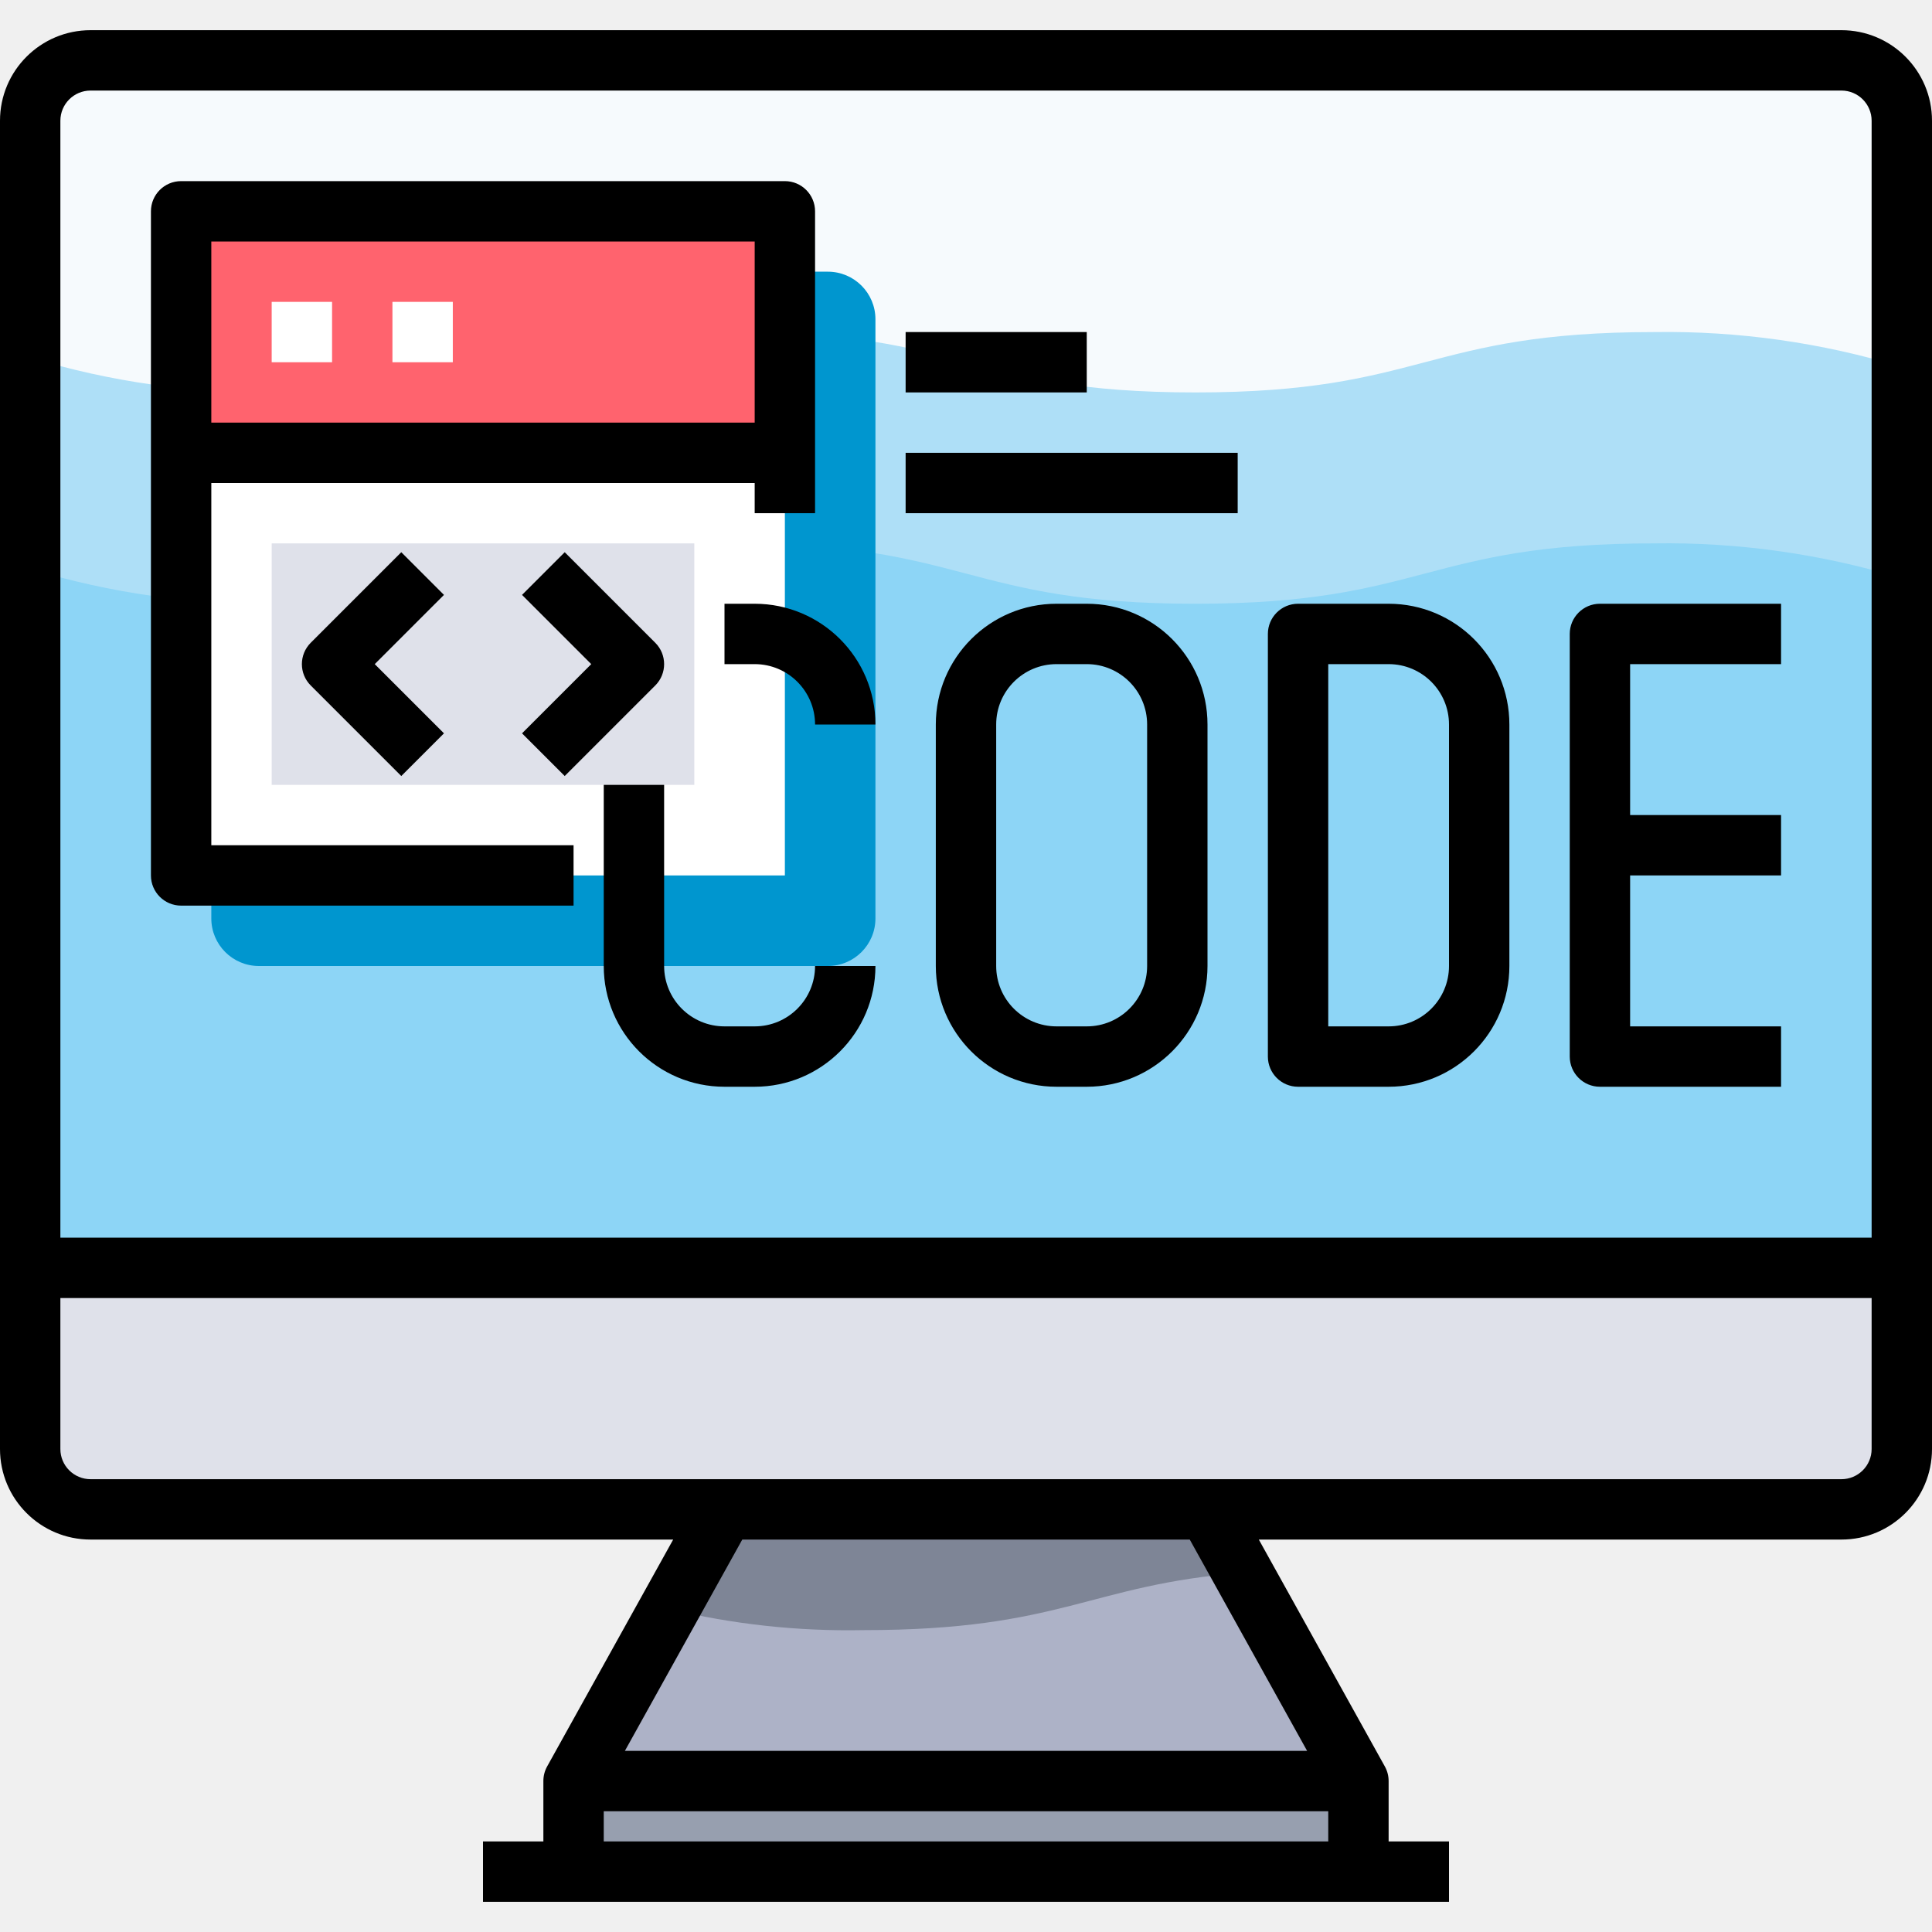
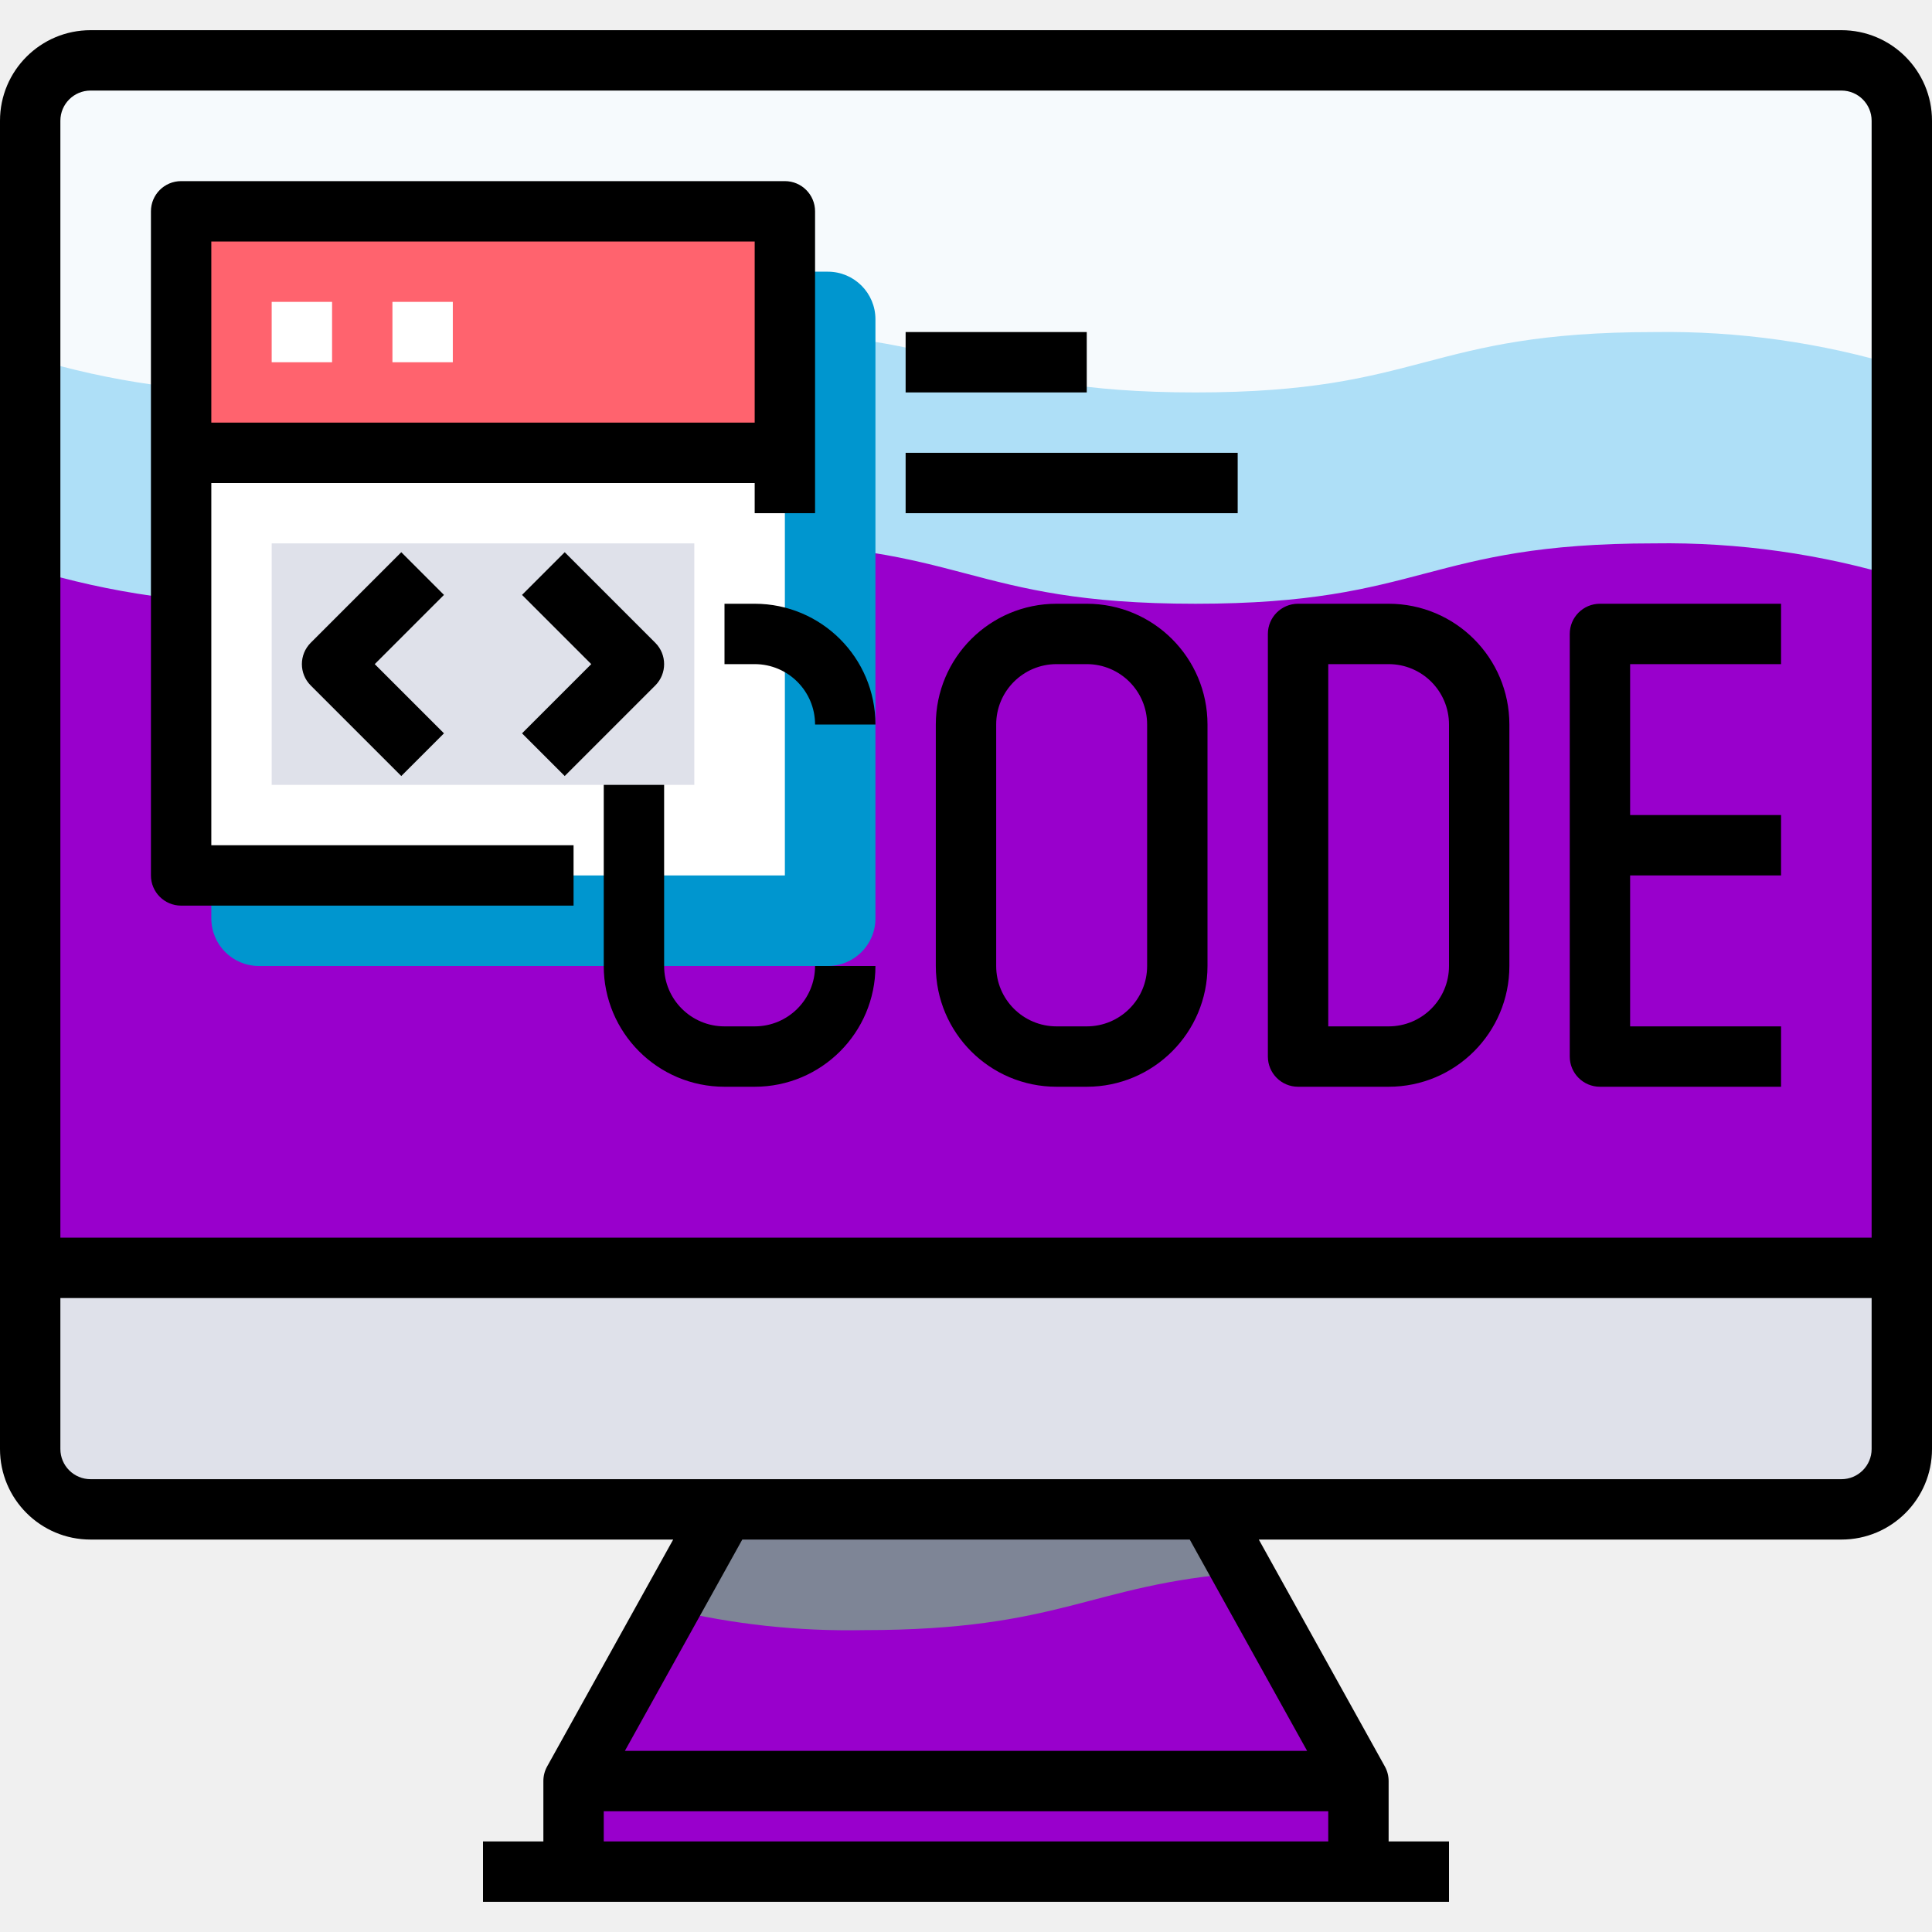
<svg xmlns="http://www.w3.org/2000/svg" viewBox="0 0 64 64">
  <defs>
    <style>.cls-4{fill:#dfe1ea}.cls-9{fill:#fff}</style>
  </defs>
  <g id="_84-Development" data-name="84-Development">
-     <path style="fill:#979faf" d="M19 59h26v3H19z" />
-     <path style="fill:#adb2c7" d="m40 50 5 9H19l5-9h16z" />
-     <path d="M63 4v38H1V4a2.006 2.006 0 0 1 2-2h58a2.006 2.006 0 0 1 2 2z" style="fill:#8dd5f6" />
+     <path style="fill:#9900cc" d="M19 59h26v3H19z" />
+     <path style="fill:#9900cc" d="m40 50 5 9H19l5-9h16z" />
+     <path d="M63 4v38H1V4a2.006 2.006 0 0 1 2-2h58a2.006 2.006 0 0 1 2 2z" style="fill:#9900cc" />
    <path class="cls-4" d="M63 42v6a2.006 2.006 0 0 1-2 2H3a2.006 2.006 0 0 1-2-2v-6z" />
    <path d="M61 2H3a2.006 2.006 0 0 0-2 2v14.844A26.743 26.743 0 0 0 9.2 20c7.6 0 7.6-2 15.2-2s7.6 2 15.2 2 7.6-2 15.2-2a26.787 26.787 0 0 1 8.2 1.157V4a2.006 2.006 0 0 0-2-2z" style="fill:#aedff7" />
    <path d="M61 2H3a2.006 2.006 0 0 0-2 2v7.844A26.743 26.743 0 0 0 9.2 13c7.6 0 7.6-2 15.2-2s7.6 2 15.2 2 7.6-2 15.2-2a26.787 26.787 0 0 1 8.2 1.157V4a2.006 2.006 0 0 0-2-2z" style="fill:#f6fafd" />
    <path d="m24 50-1.832 3.3a25.289 25.289 0 0 0 6.432.7c6.6 0 7.475-1.507 12.57-1.9L40 50z" style="fill:#7e8596" />
    <rect x="7" y="9" width="22" height="23" rx="1.576" ry="1.576" style="fill:#0096cf" />
    <path class="cls-9" d="M6 15h20v14H6z" />
    <path style="fill:#ff636e" d="M6 7h20v8H6z" />
    <path class="cls-4" d="M9 18h14v8H9z" />
    <path class="cls-9" d="M9 10h2v2H9zM13 10h2v2h-2z" />
    <path d="M61 1H3a3 3 0 0 0-3 3v44a3 3 0 0 0 3 3h19.3l-4.175 7.515A.991.991 0 0 0 18 59v2h-2v2h32v-2h-2v-2a.991.991 0 0 0-.126-.485L41.7 51H61a3 3 0 0 0 3-3V4a3 3 0 0 0-3-3zM3 3h58a1 1 0 0 1 1 1v37H2V4a1 1 0 0 1 1-1zm17 58v-1h24v1zm23.3-3H20.7l3.889-7h14.823zM61 49H3a1 1 0 0 1-1-1v-5h60v5a1 1 0 0 1-1 1z" />
    <path d="M6 30h13v-2H7V16h18v1h2V7a1 1 0 0 0-1-1H6a1 1 0 0 0-1 1v22a1 1 0 0 0 1 1zM25 8v6H7V8z" />
    <path d="m13.293 18.293-3 3a1 1 0 0 0 0 1.414l3 3 1.414-1.414L12.414 22l2.293-2.293zM18.707 25.707l3-3a1 1 0 0 0 0-1.414l-3-3-1.414 1.414L19.586 22l-2.293 2.293zM30 15h11v2H30zM30 11h6v2h-6zM25 34h-1a2 2 0 0 1-2-2v-6h-2v6a4 4 0 0 0 4 4h1a4 4 0 0 0 4-4h-2a2 2 0 0 1-2 2zM24 20v2h1a2 2 0 0 1 2 2h2a4 4 0 0 0-4-4zM36 20h-1a4 4 0 0 0-4 4v8a4 4 0 0 0 4 4h1a4 4 0 0 0 4-4v-8a4 4 0 0 0-4-4zm2 12a2 2 0 0 1-2 2h-1a2 2 0 0 1-2-2v-8a2 2 0 0 1 2-2h1a2 2 0 0 1 2 2zM43 36h3a4 4 0 0 0 4-4v-8a4 4 0 0 0-4-4h-3a1 1 0 0 0-1 1v14a1 1 0 0 0 1 1zm1-14h2a2 2 0 0 1 2 2v8a2 2 0 0 1-2 2h-2zM53 36h6v-2h-5v-5h5v-2h-5v-5h5v-2h-6a1 1 0 0 0-1 1v14a1 1 0 0 0 1 1z" />
  </g>
</svg>
